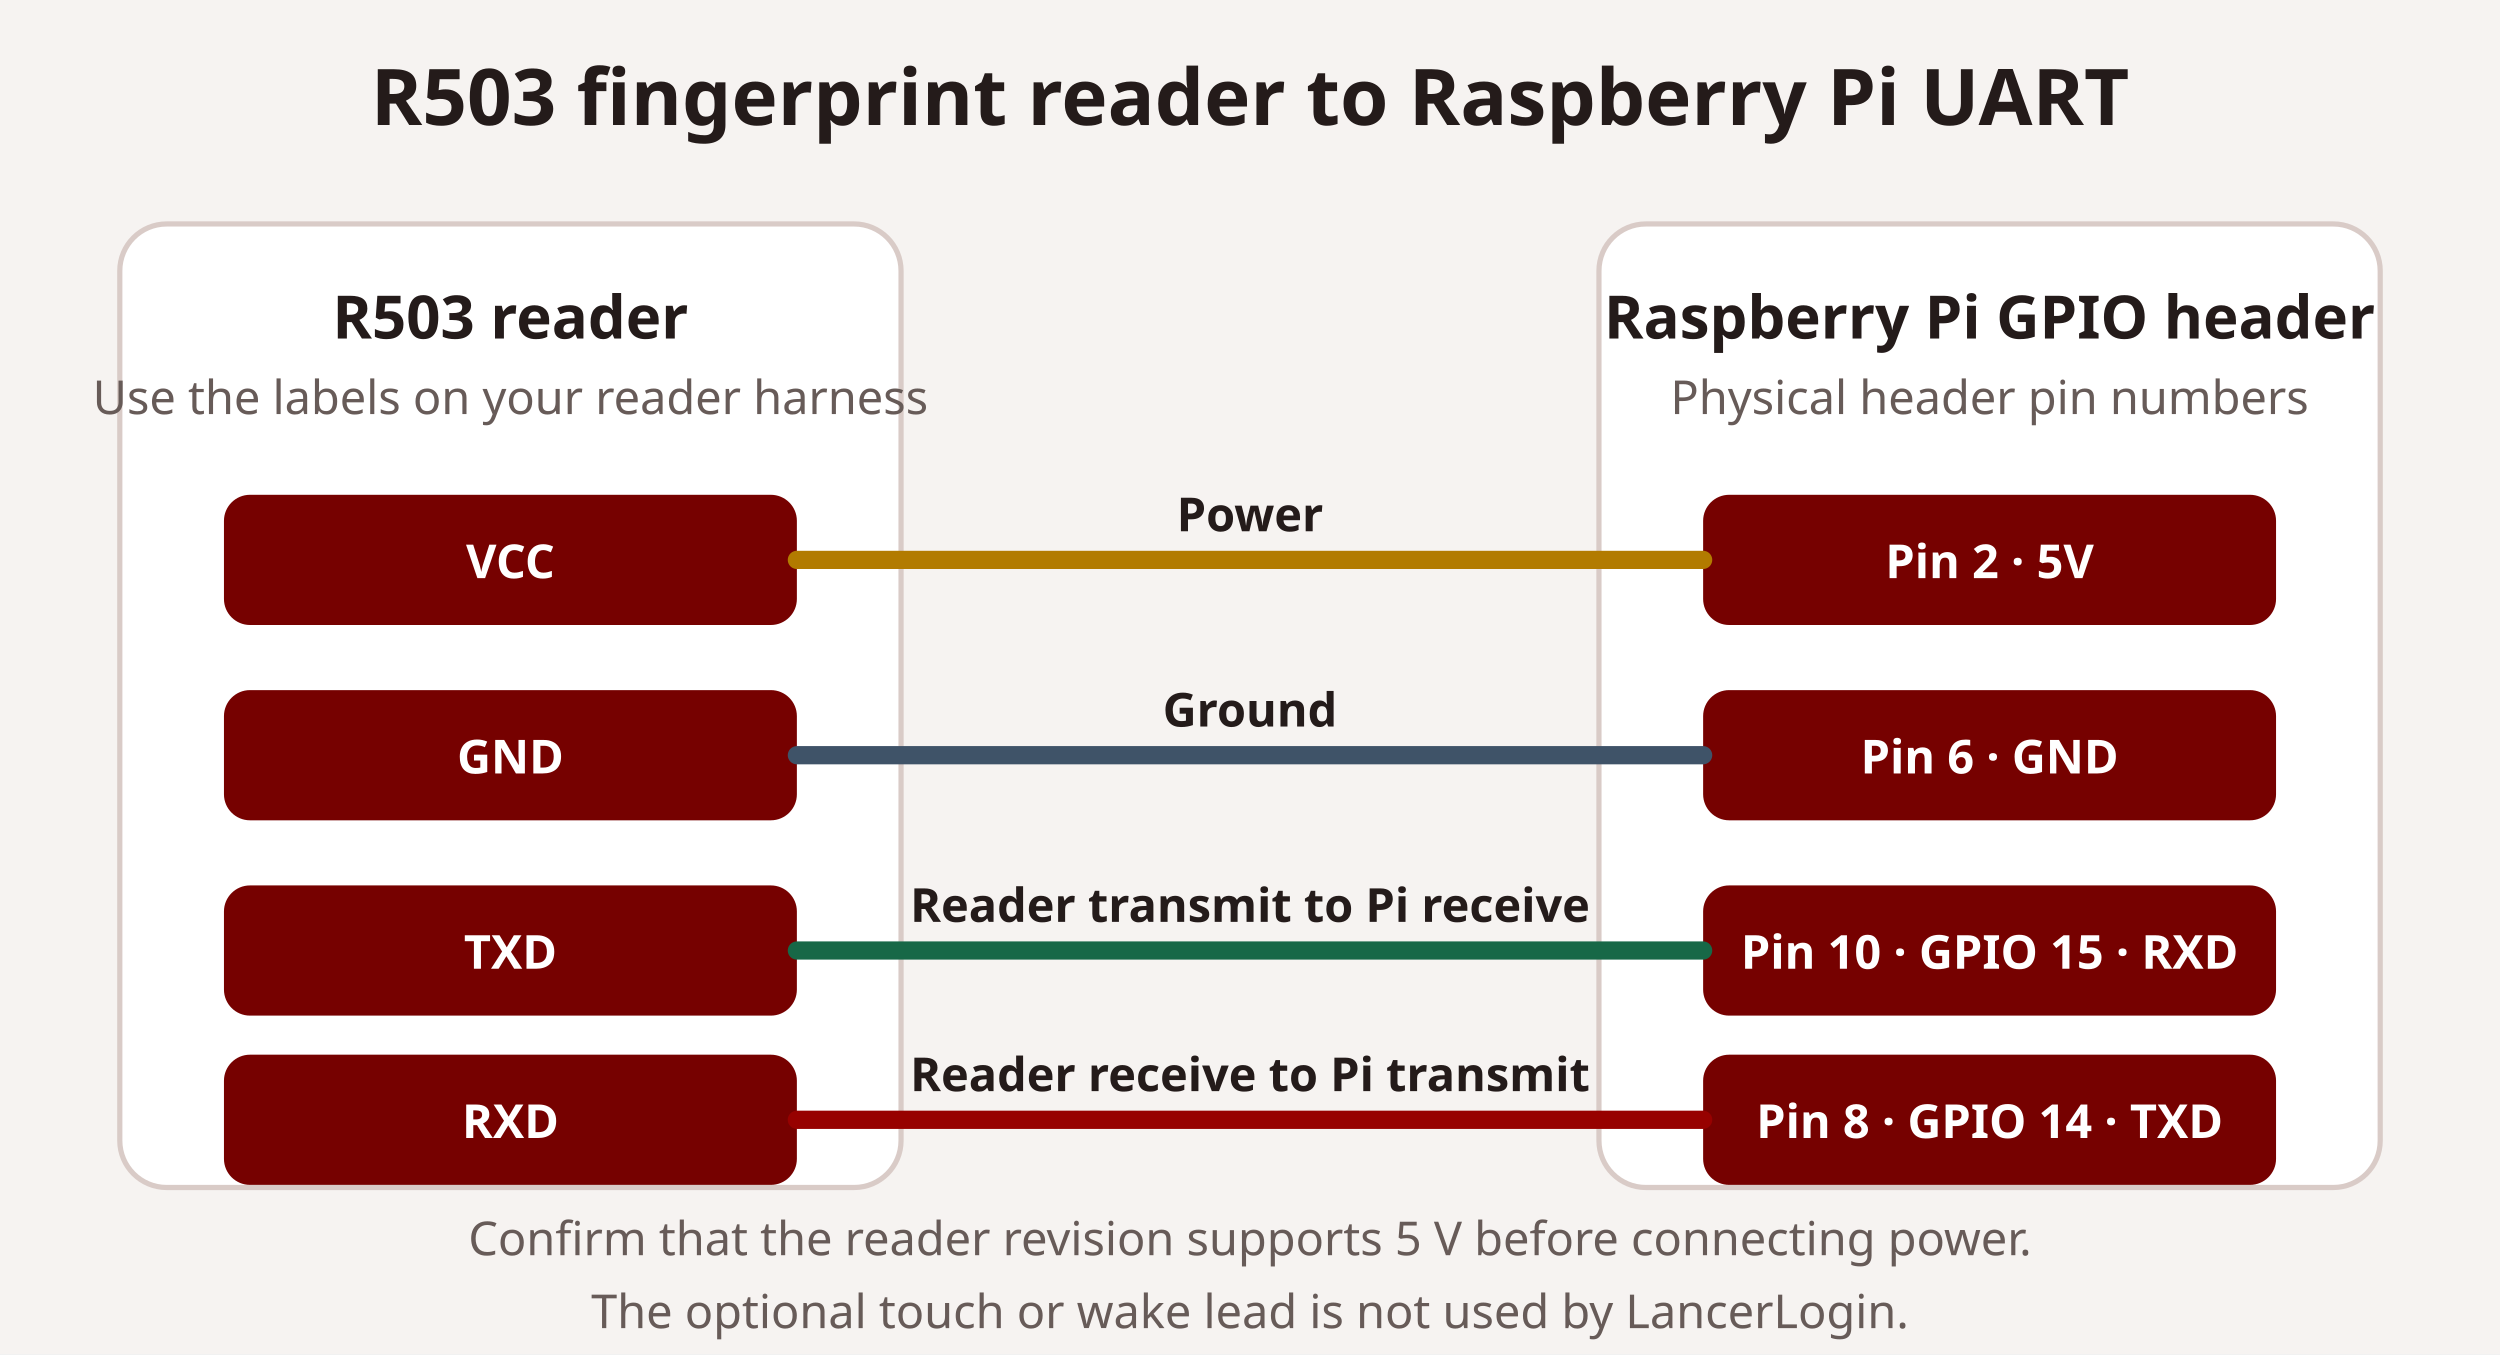
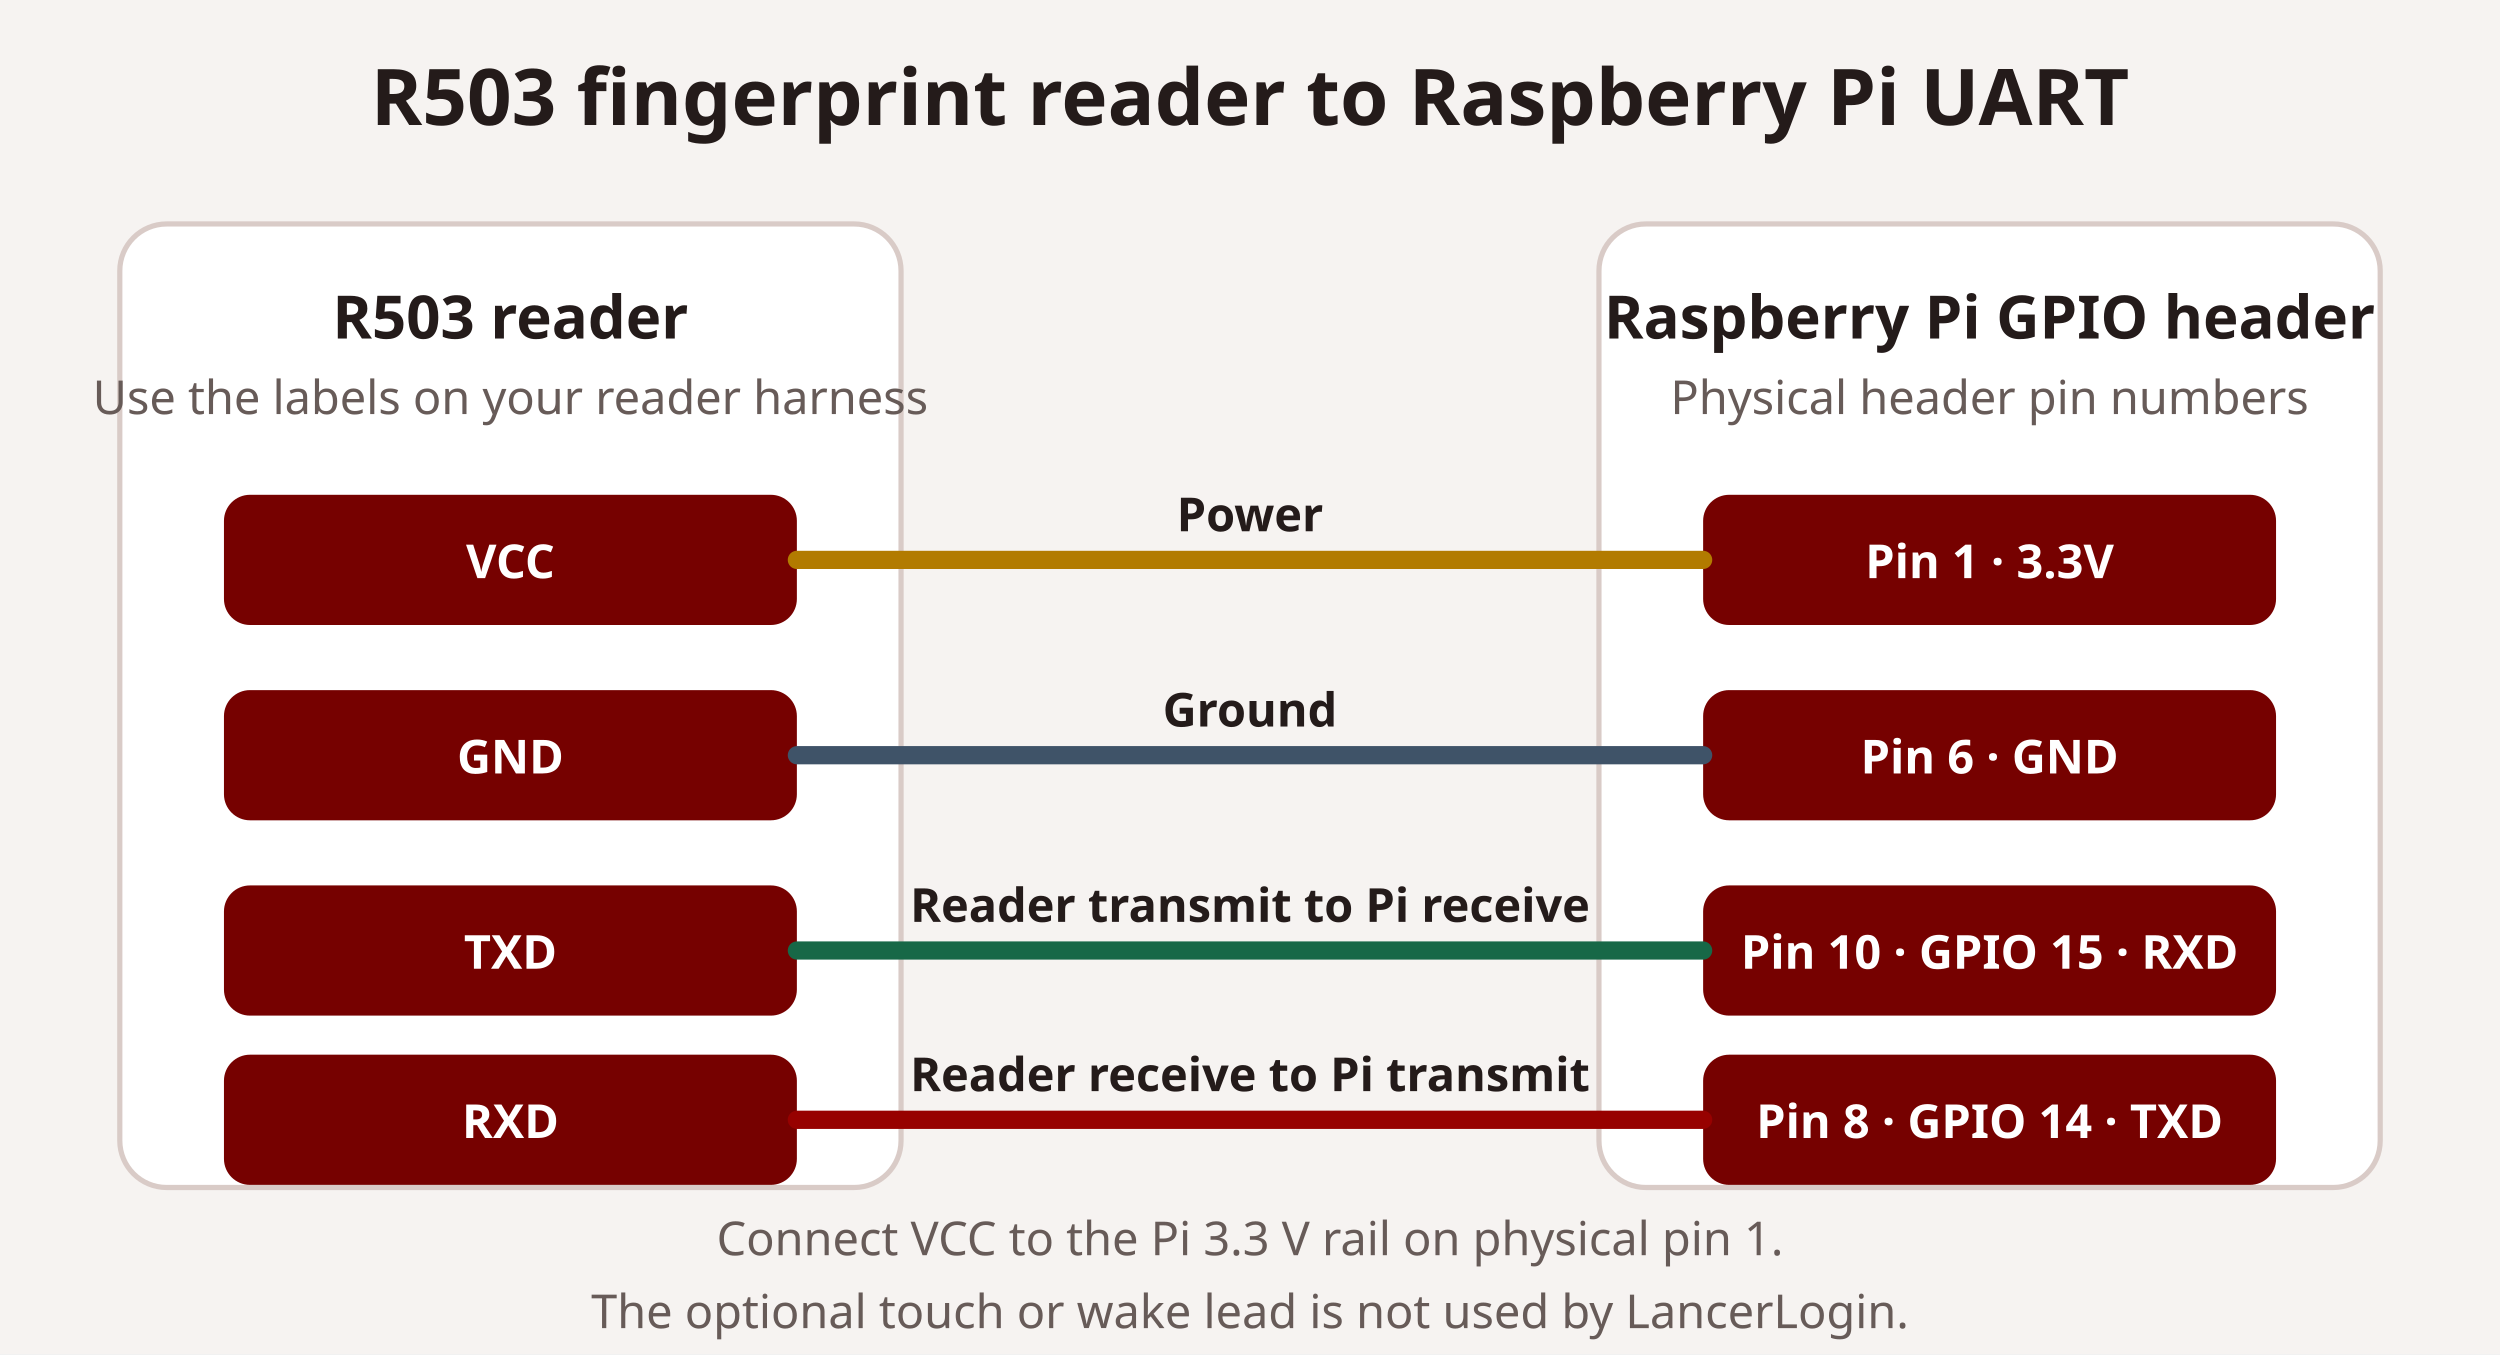
<svg xmlns="http://www.w3.org/2000/svg" width="960" height="520" viewBox="0 0 960 520" role="img" aria-labelledby="title description">
  <style>
    .canvas { fill: #f6f3f1; }
    .panel { fill: #ffffff; stroke: #d9cbc7; stroke-width: 2; }
    .title { fill: #241b1a; font: 700 30px system-ui, sans-serif; }
    .label { fill: #241b1a; font: 700 23px system-ui, sans-serif; }
    .detail { fill: #675b58; font: 18px system-ui, sans-serif; }
    .pin { fill: #760100; }
    .pinText { fill: #ffffff; font: 700 18px system-ui, sans-serif; text-anchor: middle; }
    .vcc { stroke: #b27b00; }
    .ground { stroke: #3f5368; }
    .tx { stroke: #176847; }
    .rx { stroke: #970100; }
    .wire { fill: none; stroke-width: 7; stroke-linecap: round; stroke-linejoin: round; }
    .wireText { fill: #241b1a; font: 700 18px system-ui, sans-serif; text-anchor: middle; }
  </style>
  <rect class="canvas" width="960" height="520" />
  <text class="title" x="480" y="48" text-anchor="middle">R503 fingerprint reader to Raspberry Pi UART</text>
  <rect class="panel" x="46" y="86" width="300" height="370" rx="18" />
  <text class="label" x="196" y="130" text-anchor="middle">R503 reader</text>
  <text class="detail" x="196" y="159" text-anchor="middle">Use the labels on your reader harness</text>
  <rect class="pin" x="86" y="190" width="220" height="50" rx="10" />
  <text class="pinText" x="196" y="222">VCC</text>
  <rect class="pin" x="86" y="265" width="220" height="50" rx="10" />
  <text class="pinText" x="196" y="297">GND</text>
  <rect class="pin" x="86" y="340" width="220" height="50" rx="10" />
  <text class="pinText" x="196" y="372">TXD</text>
  <rect class="pin" x="86" y="405" width="220" height="50" rx="10" />
  <text class="pinText" x="196" y="437">RXD</text>
  <rect class="panel" x="614" y="86" width="300" height="370" rx="18" />
  <text class="label" x="764" y="130" text-anchor="middle">Raspberry Pi GPIO header</text>
  <text class="detail" x="764" y="159" text-anchor="middle">Physical header pin numbers</text>
  <rect class="pin" x="654" y="190" width="220" height="50" rx="10" />
-   <text class="pinText" x="764" y="222">Pin 2 · 5V</text>
+   <text class="pinText" x="764" y="222">Pin 1 · 3.3V</text>
  <rect class="pin" x="654" y="265" width="220" height="50" rx="10" />
  <text class="pinText" x="764" y="297">Pin 6 · GND</text>
  <rect class="pin" x="654" y="340" width="220" height="50" rx="10" />
  <text class="pinText" x="764" y="372">Pin 10 · GPIO 15 · RXD</text>
  <rect class="pin" x="654" y="405" width="220" height="50" rx="10" />
  <text class="pinText" x="764" y="437">Pin 8 · GPIO 14 · TXD</text>
  <path class="wire vcc" d="M306 215 H654" />
  <text class="wireText" x="480" y="204">Power</text>
  <path class="wire ground" d="M306 290 H654" />
  <text class="wireText" x="480" y="279">Ground</text>
  <path class="wire tx" d="M306 365 H480 V365 H654" />
  <text class="wireText" x="480" y="354">Reader transmit to Pi receive</text>
  <path class="wire rx" d="M306 430 H480 V430 H654" />
  <text class="wireText" x="480" y="419">Reader receive to Pi transmit</text>
-   <text class="detail" x="480" y="482" text-anchor="middle">Confirm that the reader revision supports 5 V before connecting power.</text>
+   <text class="detail" x="480" y="482" text-anchor="middle">Connect VCC to the Pi 3.3 V rail on physical pin 1.</text>
  <text class="detail" x="480" y="510" text-anchor="middle">The optional touch or wake lead is not used by LancerLogin.</text>
</svg>
